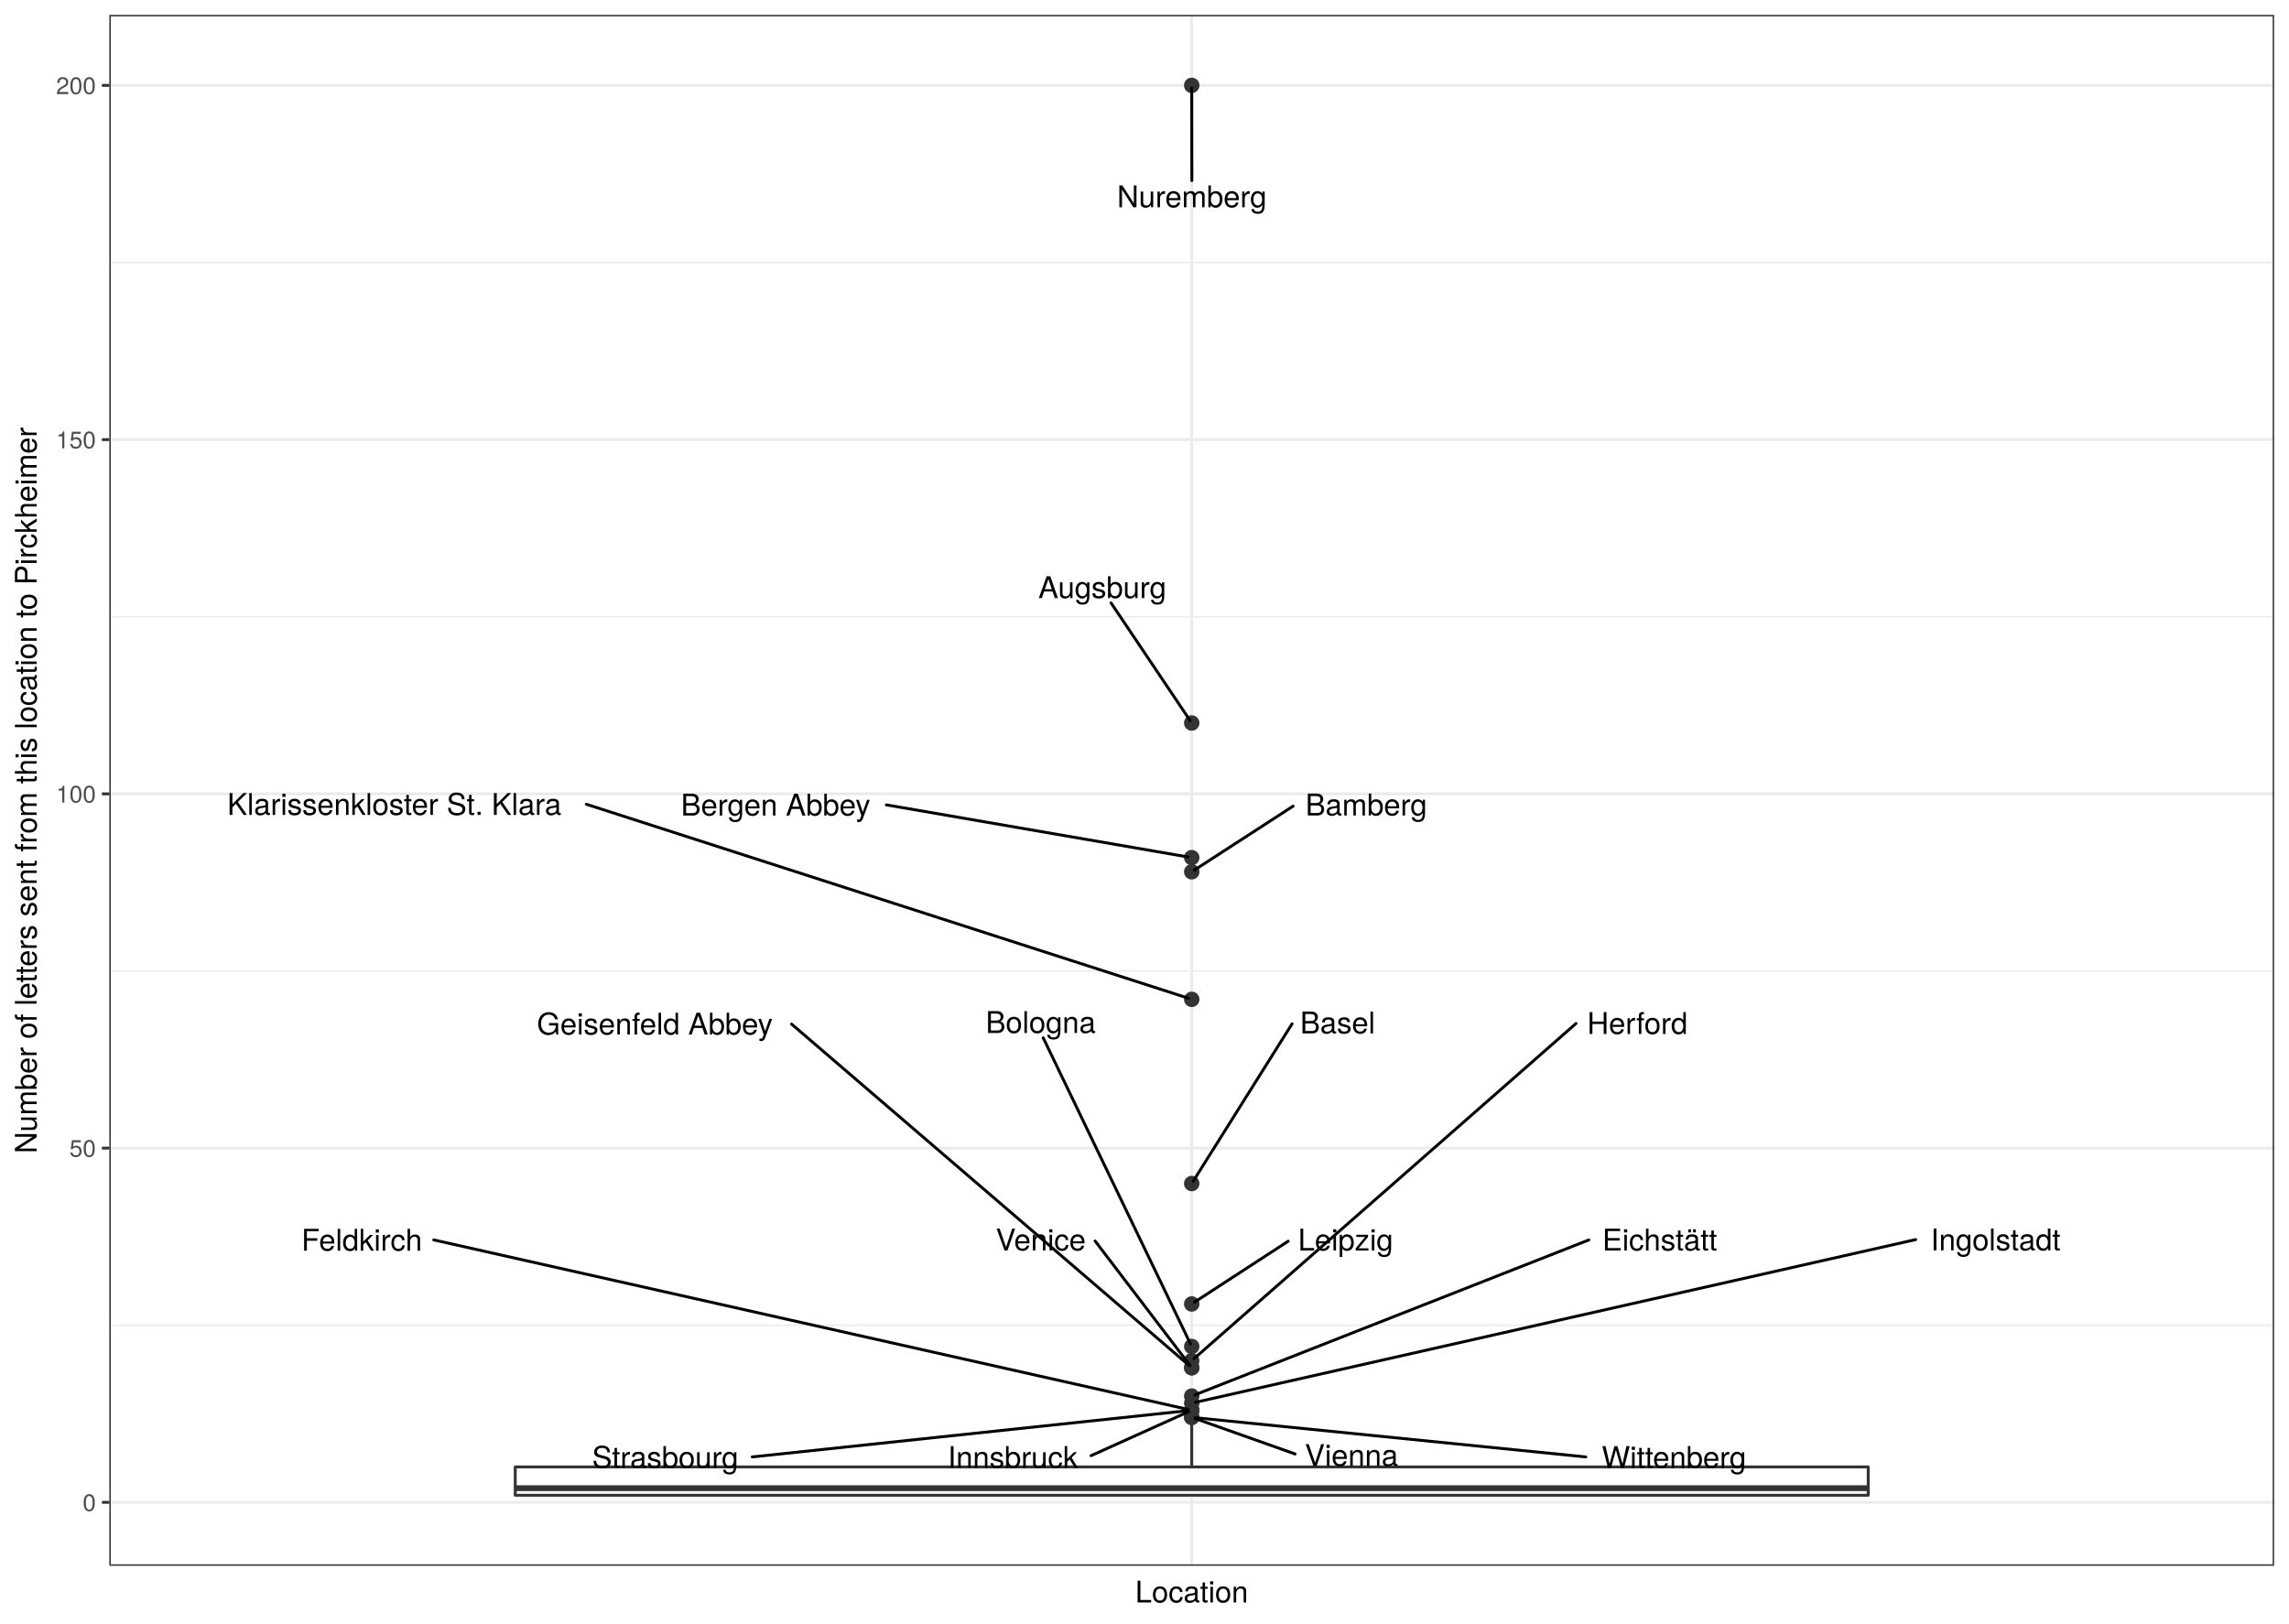
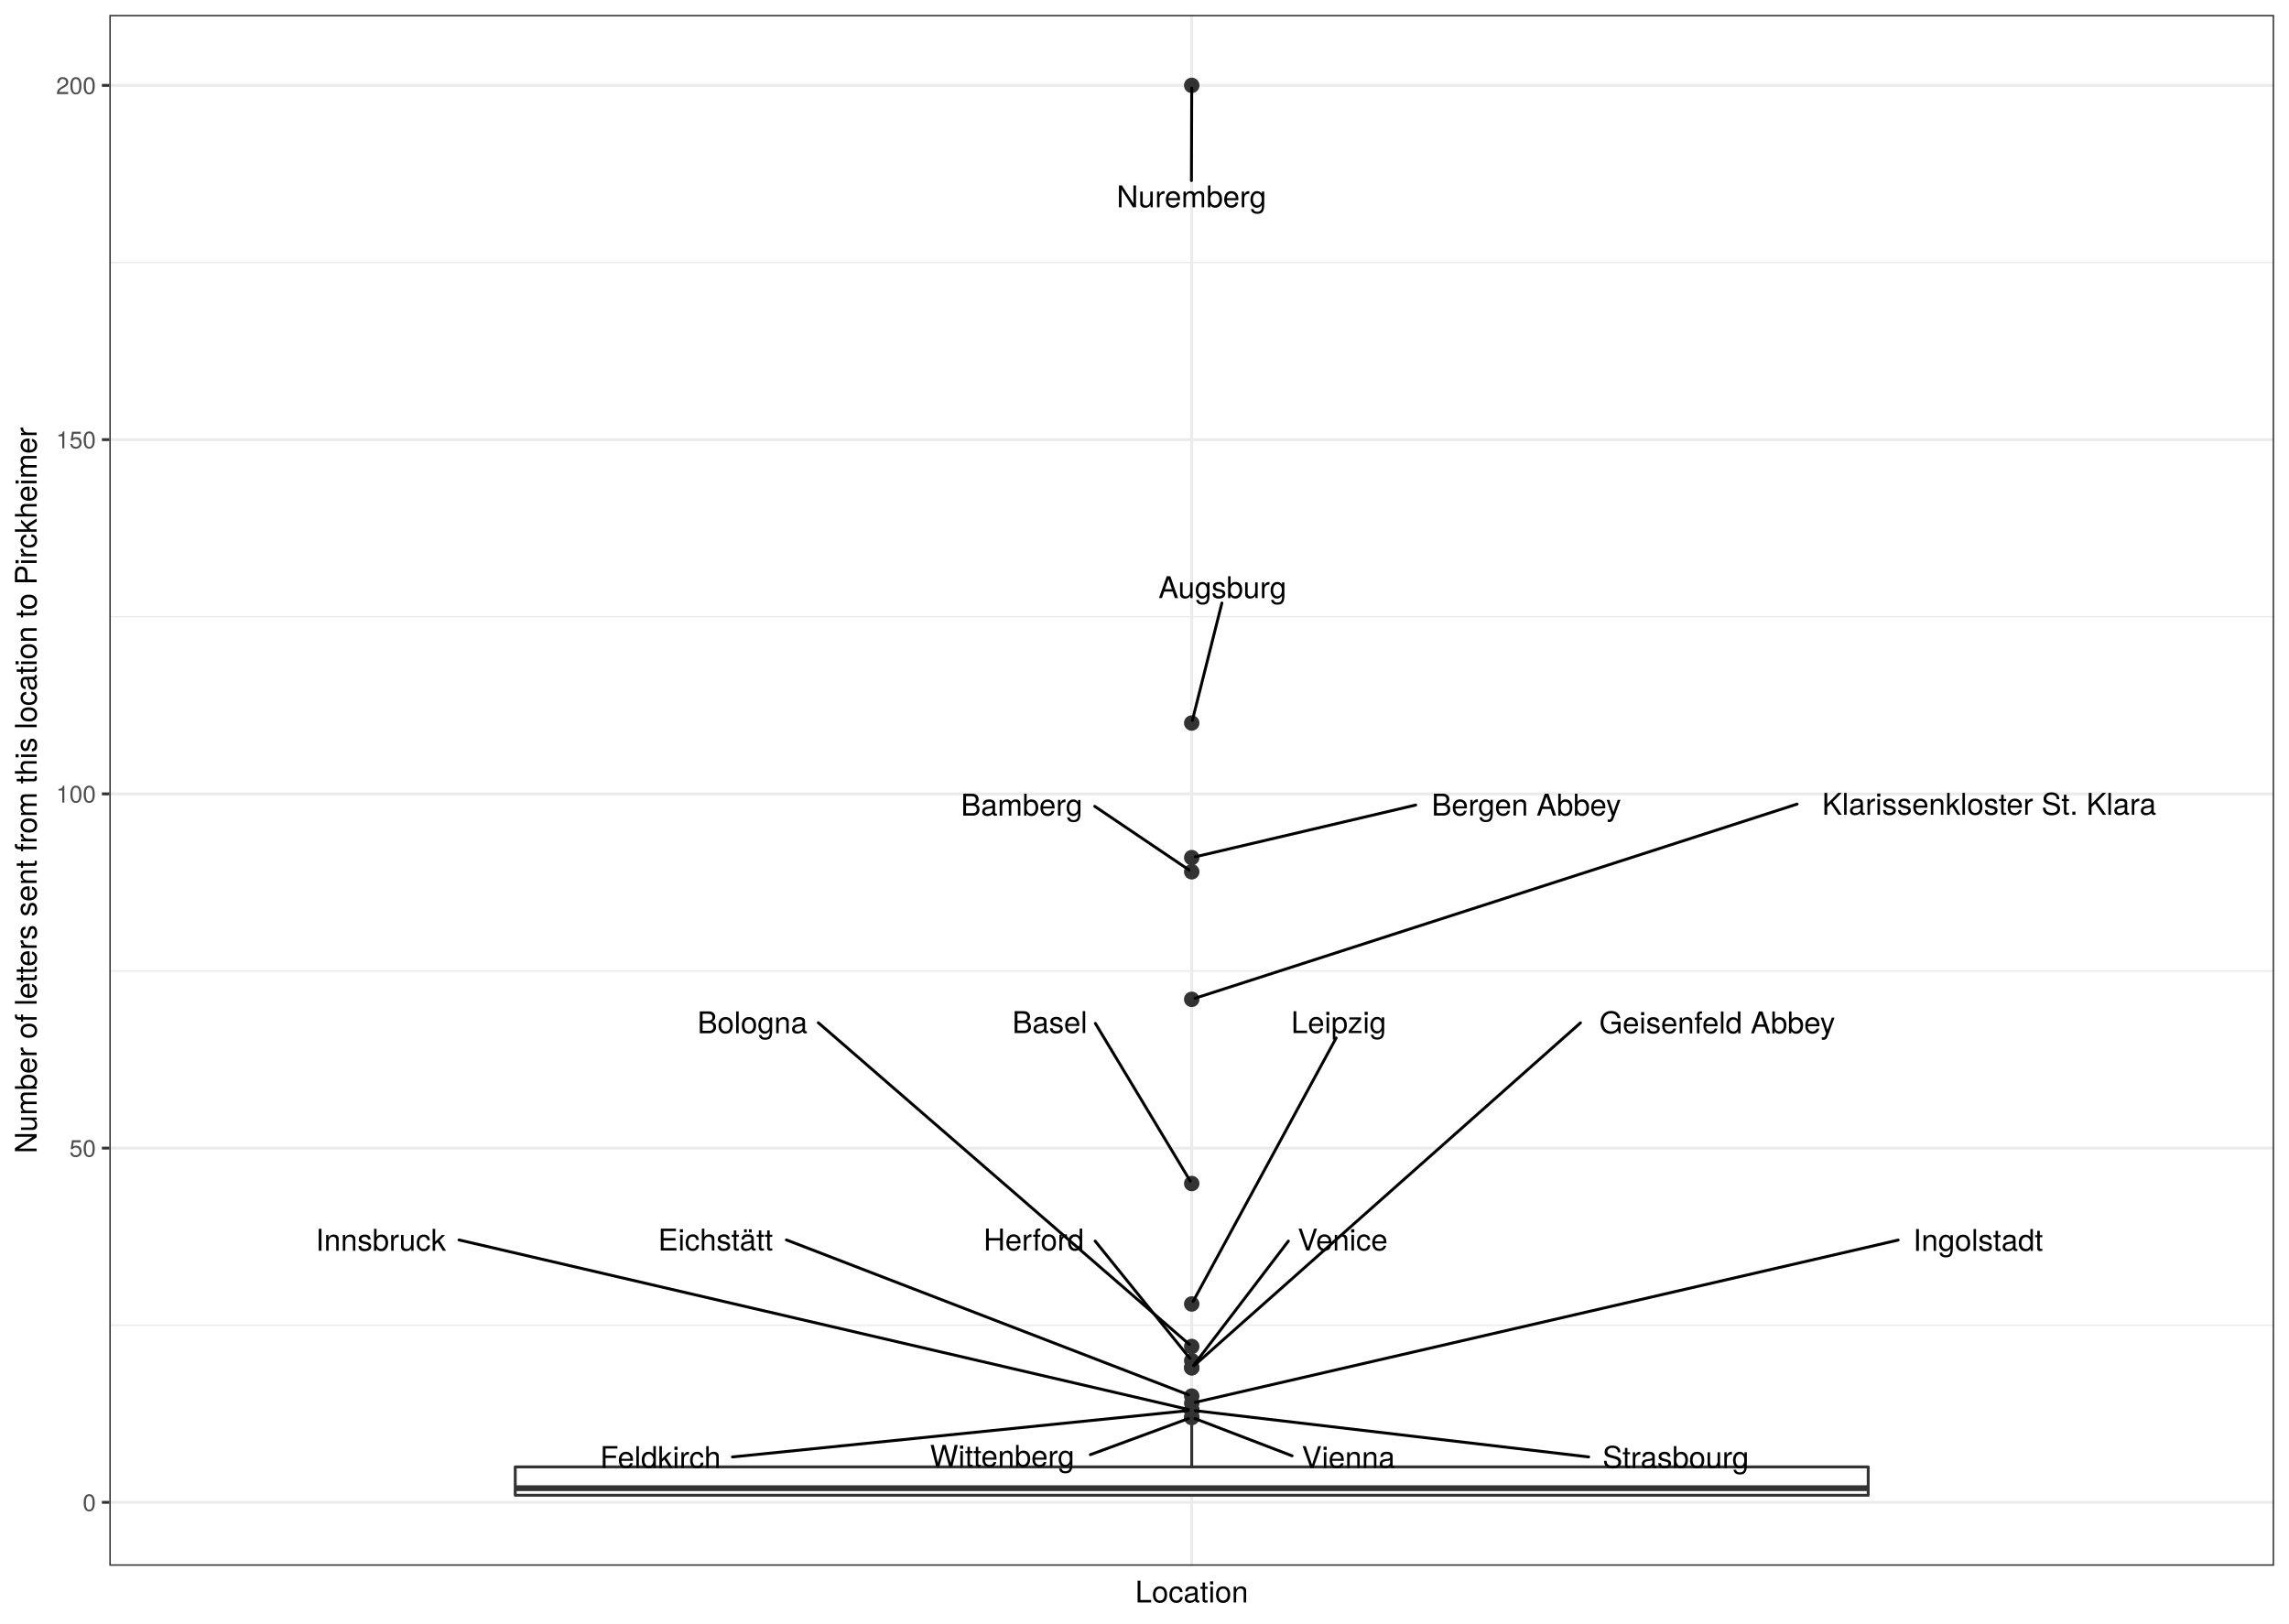
<svg xmlns="http://www.w3.org/2000/svg" class="svglite" width="842.40pt" height="597.60pt" viewBox="0 0 842.40 597.60">
  <defs>
    <style type="text/css">
    .svglite line, .svglite polyline, .svglite polygon, .svglite path, .svglite rect, .svglite circle {
      fill: none;
      stroke: #000000;
      stroke-linecap: round;
      stroke-linejoin: round;
      stroke-miterlimit: 10.00;
    }
    .svglite text {
      white-space: pre;
    }
  </style>
  </defs>
  <rect width="100%" height="100%" style="stroke: none; fill: #FFFFFF;" />
  <defs>
    <clipPath id="cpMC4wMHw4NDIuNDB8MC4wMHw1OTcuNjA=">
      <rect x="0.00" y="0.00" width="842.40" height="597.60" />
    </clipPath>
  </defs>
  <g clip-path="url(#cpMC4wMHw4NDIuNDB8MC4wMHw1OTcuNjA=)">
    <rect x="0" y="-0" width="842.40" height="597.60" style="stroke-width: 1.07; stroke: #FFFFFF; fill: #FFFFFF;" />
  </g>
  <defs>
    <clipPath id="cpNDAuMjR8ODM2LjkyfDUuNDh8NTc2LjMz">
      <rect x="40.24" y="5.48" width="796.68" height="570.85" />
    </clipPath>
  </defs>
  <g clip-path="url(#cpNDAuMjR8ODM2LjkyfDUuNDh8NTc2LjMz)">
    <rect x="40.24" y="5.48" width="796.68" height="570.85" style="stroke-width: 1.07; stroke: none; fill: #FFFFFF;" />
    <polyline points="40.24,487.80 836.92,487.80 " style="stroke-width: 0.53; stroke: #EBEBEB; stroke-linecap: butt;" />
    <polyline points="40.24,357.40 836.92,357.40 " style="stroke-width: 0.53; stroke: #EBEBEB; stroke-linecap: butt;" />
    <polyline points="40.24,227.01 836.92,227.01 " style="stroke-width: 0.53; stroke: #EBEBEB; stroke-linecap: butt;" />
    <polyline points="40.24,96.62 836.92,96.62 " style="stroke-width: 0.53; stroke: #EBEBEB; stroke-linecap: butt;" />
    <polyline points="40.24,552.99 836.92,552.99 " style="stroke-width: 1.07; stroke: #EBEBEB; stroke-linecap: butt;" />
    <polyline points="40.24,422.60 836.92,422.60 " style="stroke-width: 1.07; stroke: #EBEBEB; stroke-linecap: butt;" />
    <polyline points="40.24,292.21 836.92,292.21 " style="stroke-width: 1.07; stroke: #EBEBEB; stroke-linecap: butt;" />
    <polyline points="40.24,161.82 836.92,161.82 " style="stroke-width: 1.07; stroke: #EBEBEB; stroke-linecap: butt;" />
    <polyline points="40.24,31.43 836.92,31.43 " style="stroke-width: 1.07; stroke: #EBEBEB; stroke-linecap: butt;" />
    <polyline points="438.58,576.33 438.58,5.48 " style="stroke-width: 1.07; stroke: #EBEBEB; stroke-linecap: butt;" />
    <circle cx="438.58" cy="31.43" r="2.49" style="stroke-width: 0.71; stroke: #333333; fill: #333333;" />
    <circle cx="438.58" cy="266.13" r="2.49" style="stroke-width: 0.71; stroke: #333333; fill: #333333;" />
    <circle cx="438.58" cy="315.68" r="2.49" style="stroke-width: 0.71; stroke: #333333; fill: #333333;" />
    <circle cx="438.58" cy="320.89" r="2.49" style="stroke-width: 0.71; stroke: #333333; fill: #333333;" />
    <circle cx="438.58" cy="367.84" r="2.49" style="stroke-width: 0.71; stroke: #333333; fill: #333333;" />
    <circle cx="438.58" cy="435.64" r="2.49" style="stroke-width: 0.71; stroke: #333333; fill: #333333;" />
    <circle cx="438.58" cy="479.97" r="2.49" style="stroke-width: 0.71; stroke: #333333; fill: #333333;" />
    <circle cx="438.58" cy="495.62" r="2.49" style="stroke-width: 0.71; stroke: #333333; fill: #333333;" />
    <circle cx="438.58" cy="500.83" r="2.49" style="stroke-width: 0.71; stroke: #333333; fill: #333333;" />
    <circle cx="438.58" cy="503.44" r="2.49" style="stroke-width: 0.71; stroke: #333333; fill: #333333;" />
    <circle cx="438.58" cy="503.44" r="2.49" style="stroke-width: 0.71; stroke: #333333; fill: #333333;" />
    <circle cx="438.58" cy="513.87" r="2.49" style="stroke-width: 0.71; stroke: #333333; fill: #333333;" />
    <circle cx="438.58" cy="516.48" r="2.49" style="stroke-width: 0.71; stroke: #333333; fill: #333333;" />
    <circle cx="438.58" cy="519.09" r="2.49" style="stroke-width: 0.71; stroke: #333333; fill: #333333;" />
    <circle cx="438.58" cy="519.09" r="2.49" style="stroke-width: 0.71; stroke: #333333; fill: #333333;" />
    <circle cx="438.58" cy="519.09" r="2.49" style="stroke-width: 0.71; stroke: #333333; fill: #333333;" />
    <circle cx="438.58" cy="521.70" r="2.49" style="stroke-width: 0.71; stroke: #333333; fill: #333333;" />
    <circle cx="438.58" cy="521.70" r="2.49" style="stroke-width: 0.71; stroke: #333333; fill: #333333;" />
    <line x1="438.58" y1="539.95" x2="438.58" y2="524.30" style="stroke-width: 1.07; stroke: #333333; stroke-linecap: butt;" />
    <line x1="438.58" y1="550.38" x2="438.58" y2="550.38" style="stroke-width: 1.07; stroke: #333333; stroke-linecap: butt;" />
    <polygon points="189.62,539.95 189.62,550.38 687.54,550.38 687.54,539.95 189.62,539.95 " style="stroke-width: 1.07; stroke: #333333; fill: #FFFFFF;" />
    <line x1="189.62" y1="547.78" x2="687.54" y2="547.78" style="stroke-width: 2.13; stroke: #333333; stroke-linecap: butt;" />
-     <line x1="438.63" y1="66.46" x2="438.58" y2="32.40" style="stroke-width: 1.07;" />
-     <line x1="408.90" y1="221.94" x2="437.99" y2="265.25" style="stroke-width: 1.07;" />
-     <line x1="326.19" y1="296.26" x2="437.26" y2="315.45" style="stroke-width: 1.07;" />
-     <line x1="475.90" y1="296.72" x2="439.59" y2="320.24" style="stroke-width: 1.07;" />
-     <line x1="215.79" y1="296.03" x2="437.34" y2="367.43" style="stroke-width: 1.07;" />
-     <line x1="475.52" y1="376.84" x2="439.14" y2="434.75" style="stroke-width: 1.07;" />
-     <line x1="474.07" y1="456.87" x2="439.59" y2="479.31" style="stroke-width: 1.07;" />
-     <line x1="383.93" y1="382.02" x2="438.14" y2="494.70" style="stroke-width: 1.07;" />
-     <line x1="580.00" y1="376.73" x2="439.44" y2="500.08" style="stroke-width: 1.07;" />
-     <line x1="291.32" y1="376.95" x2="437.71" y2="502.69" style="stroke-width: 1.07;" />
-     <line x1="403.02" y1="456.79" x2="437.93" y2="502.58" style="stroke-width: 1.07;" />
-     <line x1="584.72" y1="456.40" x2="439.78" y2="513.40" style="stroke-width: 1.07;" />
-     <line x1="705.01" y1="456.27" x2="439.88" y2="516.19" style="stroke-width: 1.07;" />
-     <line x1="159.63" y1="456.39" x2="437.28" y2="518.80" style="stroke-width: 1.07;" />
-     <line x1="401.54" y1="535.80" x2="437.43" y2="519.61" style="stroke-width: 1.07;" />
-     <line x1="276.84" y1="536.27" x2="437.23" y2="519.23" style="stroke-width: 1.07;" />
-     <line x1="476.63" y1="535.19" x2="439.80" y2="522.13" style="stroke-width: 1.07;" />
-     <line x1="583.59" y1="536.27" x2="439.93" y2="521.83" style="stroke-width: 1.07;" />
-     <text x="438.63" y="76.30" text-anchor="middle" style="font-size: 11.04px; font-family: &quot;TeX Gyre Heros&quot;;" textLength="62.19px" lengthAdjust="spacingAndGlyphs">Nuremberg</text>
-     <text x="405.67" y="220.14" text-anchor="middle" style="font-size: 11.04px; font-family: &quot;TeX Gyre Heros&quot;;" textLength="52.61px" lengthAdjust="spacingAndGlyphs">Augsburg</text>
-     <text x="285.47" y="300.19" text-anchor="middle" style="font-size: 11.04px; font-family: &quot;TeX Gyre Heros&quot;;" textLength="77.85px" lengthAdjust="spacingAndGlyphs">Bergen Abbey</text>
-     <text x="502.80" y="300.16" text-anchor="middle" style="font-size: 11.04px; font-family: &quot;TeX Gyre Heros&quot;;" textLength="50.20px" lengthAdjust="spacingAndGlyphs">Bamberg</text>
-     <text x="145.12" y="299.97" text-anchor="middle" style="font-size: 11.04px; font-family: &quot;TeX Gyre Heros&quot;;" textLength="137.74px" lengthAdjust="spacingAndGlyphs">Klarissenkloster St. Klara</text>
-     <text x="492.28" y="380.39" text-anchor="middle" style="font-size: 11.04px; font-family: &quot;TeX Gyre Heros&quot;;" textLength="29.93px" lengthAdjust="spacingAndGlyphs">Basel</text>
-     <text x="495.20" y="460.28" text-anchor="middle" style="font-size: 11.04px; font-family: &quot;TeX Gyre Heros&quot;;" textLength="38.66px" lengthAdjust="spacingAndGlyphs">Leipzig</text>
-     <text x="383.01" y="380.22" text-anchor="middle" style="font-size: 11.04px; font-family: &quot;TeX Gyre Heros&quot;;" textLength="44.88px" lengthAdjust="spacingAndGlyphs">Bologna</text>
-     <text x="602.59" y="380.59" text-anchor="middle" style="font-size: 11.04px; font-family: &quot;TeX Gyre Heros&quot;;" textLength="41.59px" lengthAdjust="spacingAndGlyphs">Herford</text>
-     <text x="241.00" y="380.81" text-anchor="middle" style="font-size: 11.04px; font-family: &quot;TeX Gyre Heros&quot;;" textLength="97.03px" lengthAdjust="spacingAndGlyphs">Geisenfeld Abbey</text>
-     <text x="383.03" y="460.27" text-anchor="middle" style="font-size: 11.04px; font-family: &quot;TeX Gyre Heros&quot;;" textLength="36.39px" lengthAdjust="spacingAndGlyphs">Venice</text>
-     <text x="610.81" y="460.29" text-anchor="middle" style="font-size: 11.04px; font-family: &quot;TeX Gyre Heros&quot;;" textLength="48.58px" lengthAdjust="spacingAndGlyphs">Eichstätt</text>
-     <text x="734.42" y="460.24" text-anchor="middle" style="font-size: 11.04px; font-family: &quot;TeX Gyre Heros&quot;;" textLength="55.22px" lengthAdjust="spacingAndGlyphs">Ingolstadt</text>
-     <text x="133.14" y="460.36" text-anchor="middle" style="font-size: 11.04px; font-family: &quot;TeX Gyre Heros&quot;;" textLength="49.39px" lengthAdjust="spacingAndGlyphs">Feldkirch</text>
-     <text x="372.76" y="540.33" text-anchor="middle" style="font-size: 11.04px; font-family: &quot;TeX Gyre Heros&quot;;" textLength="53.96px" lengthAdjust="spacingAndGlyphs">Innsbruck</text>
-     <text x="244.82" y="540.33" text-anchor="middle" style="font-size: 11.04px; font-family: &quot;TeX Gyre Heros&quot;;" textLength="60.44px" lengthAdjust="spacingAndGlyphs">Strasbourg</text>
-     <text x="497.38" y="539.62" text-anchor="middle" style="font-size: 11.04px; font-family: &quot;TeX Gyre Heros&quot;;" textLength="37.90px" lengthAdjust="spacingAndGlyphs">Vienna</text>
-     <text x="616.04" y="540.33" text-anchor="middle" style="font-size: 11.04px; font-family: &quot;TeX Gyre Heros&quot;;" textLength="61.29px" lengthAdjust="spacingAndGlyphs">Wittenberg</text>
+     <line x1="438.47" y1="66.46" x2="438.58" y2="32.40" style="stroke-width: 1.07;" />
+     <line x1="449.68" y1="221.96" x2="438.82" y2="265.17" style="stroke-width: 1.07;" />
+     <line x1="521.00" y1="296.32" x2="439.88" y2="315.38" style="stroke-width: 1.07;" />
+     <line x1="402.89" y1="296.80" x2="437.59" y2="320.23" style="stroke-width: 1.07;" />
+     <line x1="661.38" y1="295.97" x2="439.83" y2="367.43" style="stroke-width: 1.07;" />
+     <line x1="403.12" y1="376.70" x2="438.04" y2="434.74" style="stroke-width: 1.07;" />
+     <line x1="491.73" y1="382.05" x2="439.08" y2="479.06" style="stroke-width: 1.07;" />
+     <line x1="301.16" y1="376.45" x2="437.71" y2="494.87" style="stroke-width: 1.07;" />
+     <line x1="403.04" y1="456.82" x2="437.90" y2="499.99" style="stroke-width: 1.07;" />
+     <line x1="581.65" y1="376.49" x2="439.44" y2="502.68" style="stroke-width: 1.07;" />
+     <line x1="474.15" y1="456.82" x2="439.24" y2="502.58" style="stroke-width: 1.07;" />
+     <line x1="289.42" y1="456.39" x2="437.38" y2="513.41" style="stroke-width: 1.07;" />
+     <line x1="698.57" y1="456.45" x2="439.88" y2="516.18" style="stroke-width: 1.07;" />
+     <line x1="269.56" y1="536.28" x2="437.23" y2="519.23" style="stroke-width: 1.07;" />
+     <line x1="168.93" y1="456.40" x2="437.29" y2="518.79" style="stroke-width: 1.07;" />
+     <line x1="584.66" y1="536.27" x2="439.93" y2="519.25" style="stroke-width: 1.07;" />
+     <line x1="475.51" y1="535.86" x2="439.78" y2="522.16" style="stroke-width: 1.07;" />
+     <line x1="401.27" y1="535.44" x2="437.37" y2="522.14" style="stroke-width: 1.07;" />
+     <text x="438.47" y="76.30" text-anchor="middle" style="font-size: 11.04px; font-family: &quot;TeX Gyre Heros&quot;;" textLength="62.19px" lengthAdjust="spacingAndGlyphs">Nuremberg</text>
+     <text x="449.87" y="220.16" text-anchor="middle" style="font-size: 11.04px; font-family: &quot;TeX Gyre Heros&quot;;" textLength="52.61px" lengthAdjust="spacingAndGlyphs">Augsburg</text>
+     <text x="561.72" y="300.19" text-anchor="middle" style="font-size: 11.04px; font-family: &quot;TeX Gyre Heros&quot;;" textLength="77.85px" lengthAdjust="spacingAndGlyphs">Bergen Abbey</text>
+     <text x="375.99" y="300.21" text-anchor="middle" style="font-size: 11.04px; font-family: &quot;TeX Gyre Heros&quot;;" textLength="50.20px" lengthAdjust="spacingAndGlyphs">Bamberg</text>
+     <text x="732.05" y="299.91" text-anchor="middle" style="font-size: 11.04px; font-family: &quot;TeX Gyre Heros&quot;;" textLength="137.74px" lengthAdjust="spacingAndGlyphs">Klarissenkloster St. Klara</text>
+     <text x="386.35" y="380.24" text-anchor="middle" style="font-size: 11.04px; font-family: &quot;TeX Gyre Heros&quot;;" textLength="29.93px" lengthAdjust="spacingAndGlyphs">Basel</text>
+     <text x="492.65" y="380.25" text-anchor="middle" style="font-size: 11.04px; font-family: &quot;TeX Gyre Heros&quot;;" textLength="38.66px" lengthAdjust="spacingAndGlyphs">Leipzig</text>
+     <text x="276.92" y="380.31" text-anchor="middle" style="font-size: 11.04px; font-family: &quot;TeX Gyre Heros&quot;;" textLength="44.88px" lengthAdjust="spacingAndGlyphs">Bologna</text>
+     <text x="380.45" y="460.27" text-anchor="middle" style="font-size: 11.04px; font-family: &quot;TeX Gyre Heros&quot;;" textLength="41.59px" lengthAdjust="spacingAndGlyphs">Herford</text>
+     <text x="631.97" y="380.35" text-anchor="middle" style="font-size: 11.04px; font-family: &quot;TeX Gyre Heros&quot;;" textLength="97.03px" lengthAdjust="spacingAndGlyphs">Geisenfeld Abbey</text>
+     <text x="494.14" y="460.29" text-anchor="middle" style="font-size: 11.04px; font-family: &quot;TeX Gyre Heros&quot;;" textLength="36.39px" lengthAdjust="spacingAndGlyphs">Venice</text>
+     <text x="263.33" y="460.28" text-anchor="middle" style="font-size: 11.04px; font-family: &quot;TeX Gyre Heros&quot;;" textLength="48.58px" lengthAdjust="spacingAndGlyphs">Eichstätt</text>
+     <text x="727.98" y="460.42" text-anchor="middle" style="font-size: 11.04px; font-family: &quot;TeX Gyre Heros&quot;;" textLength="55.22px" lengthAdjust="spacingAndGlyphs">Ingolstadt</text>
+     <text x="243.06" y="540.33" text-anchor="middle" style="font-size: 11.04px; font-family: &quot;TeX Gyre Heros&quot;;" textLength="49.39px" lengthAdjust="spacingAndGlyphs">Feldkirch</text>
+     <text x="140.15" y="460.37" text-anchor="middle" style="font-size: 11.04px; font-family: &quot;TeX Gyre Heros&quot;;" textLength="53.96px" lengthAdjust="spacingAndGlyphs">Innsbruck</text>
+     <text x="616.68" y="540.33" text-anchor="middle" style="font-size: 11.04px; font-family: &quot;TeX Gyre Heros&quot;;" textLength="60.44px" lengthAdjust="spacingAndGlyphs">Strasbourg</text>
+     <text x="496.26" y="540.33" text-anchor="middle" style="font-size: 11.04px; font-family: &quot;TeX Gyre Heros&quot;;" textLength="37.90px" lengthAdjust="spacingAndGlyphs">Vienna</text>
+     <text x="368.82" y="539.90" text-anchor="middle" style="font-size: 11.04px; font-family: &quot;TeX Gyre Heros&quot;;" textLength="61.29px" lengthAdjust="spacingAndGlyphs">Wittenberg</text>
    <rect x="40.24" y="5.48" width="796.68" height="570.85" style="stroke-width: 1.07; stroke: #333333;" />
  </g>
  <g clip-path="url(#cpMC4wMHw4NDIuNDB8MC4wMHw1OTcuNjA=)">
    <text x="35.31" y="556.20" text-anchor="end" style="font-size: 8.80px;fill: #4D4D4D; font-family: &quot;TeX Gyre Heros&quot;;" textLength="5.59px" lengthAdjust="spacingAndGlyphs">0</text>
    <text x="35.31" y="425.81" text-anchor="end" style="font-size: 8.80px;fill: #4D4D4D; font-family: &quot;TeX Gyre Heros&quot;;" textLength="11.19px" lengthAdjust="spacingAndGlyphs">50</text>
    <text x="35.31" y="295.42" text-anchor="end" style="font-size: 8.80px;fill: #4D4D4D; font-family: &quot;TeX Gyre Heros&quot;;" textLength="16.78px" lengthAdjust="spacingAndGlyphs">100</text>
    <text x="35.31" y="165.03" text-anchor="end" style="font-size: 8.80px;fill: #4D4D4D; font-family: &quot;TeX Gyre Heros&quot;;" textLength="16.78px" lengthAdjust="spacingAndGlyphs">150</text>
    <text x="35.31" y="34.63" text-anchor="end" style="font-size: 8.80px;fill: #4D4D4D; font-family: &quot;TeX Gyre Heros&quot;;" textLength="16.78px" lengthAdjust="spacingAndGlyphs">200</text>
    <polyline points="37.50,552.99 40.24,552.99 " style="stroke-width: 1.07; stroke: #333333; stroke-linecap: butt;" />
    <polyline points="37.50,422.60 40.24,422.60 " style="stroke-width: 1.07; stroke: #333333; stroke-linecap: butt;" />
    <polyline points="37.50,292.21 40.24,292.21 " style="stroke-width: 1.07; stroke: #333333; stroke-linecap: butt;" />
    <polyline points="37.50,161.82 40.24,161.82 " style="stroke-width: 1.07; stroke: #333333; stroke-linecap: butt;" />
    <polyline points="37.50,31.43 40.24,31.43 " style="stroke-width: 1.07; stroke: #333333; stroke-linecap: butt;" />
    <text x="438.58" y="589.83" text-anchor="middle" style="font-size: 11.00px; font-family: &quot;TeX Gyre Heros&quot;;" textLength="46.53px" lengthAdjust="spacingAndGlyphs">Location</text>
    <text transform="translate(13.50,290.91) rotate(-90)" text-anchor="middle" style="font-size: 11.00px; font-family: &quot;TeX Gyre Heros&quot;;" textLength="307.35px" lengthAdjust="spacingAndGlyphs">Number of letters sent from this location to Pirckheimer</text>
  </g>
</svg>
